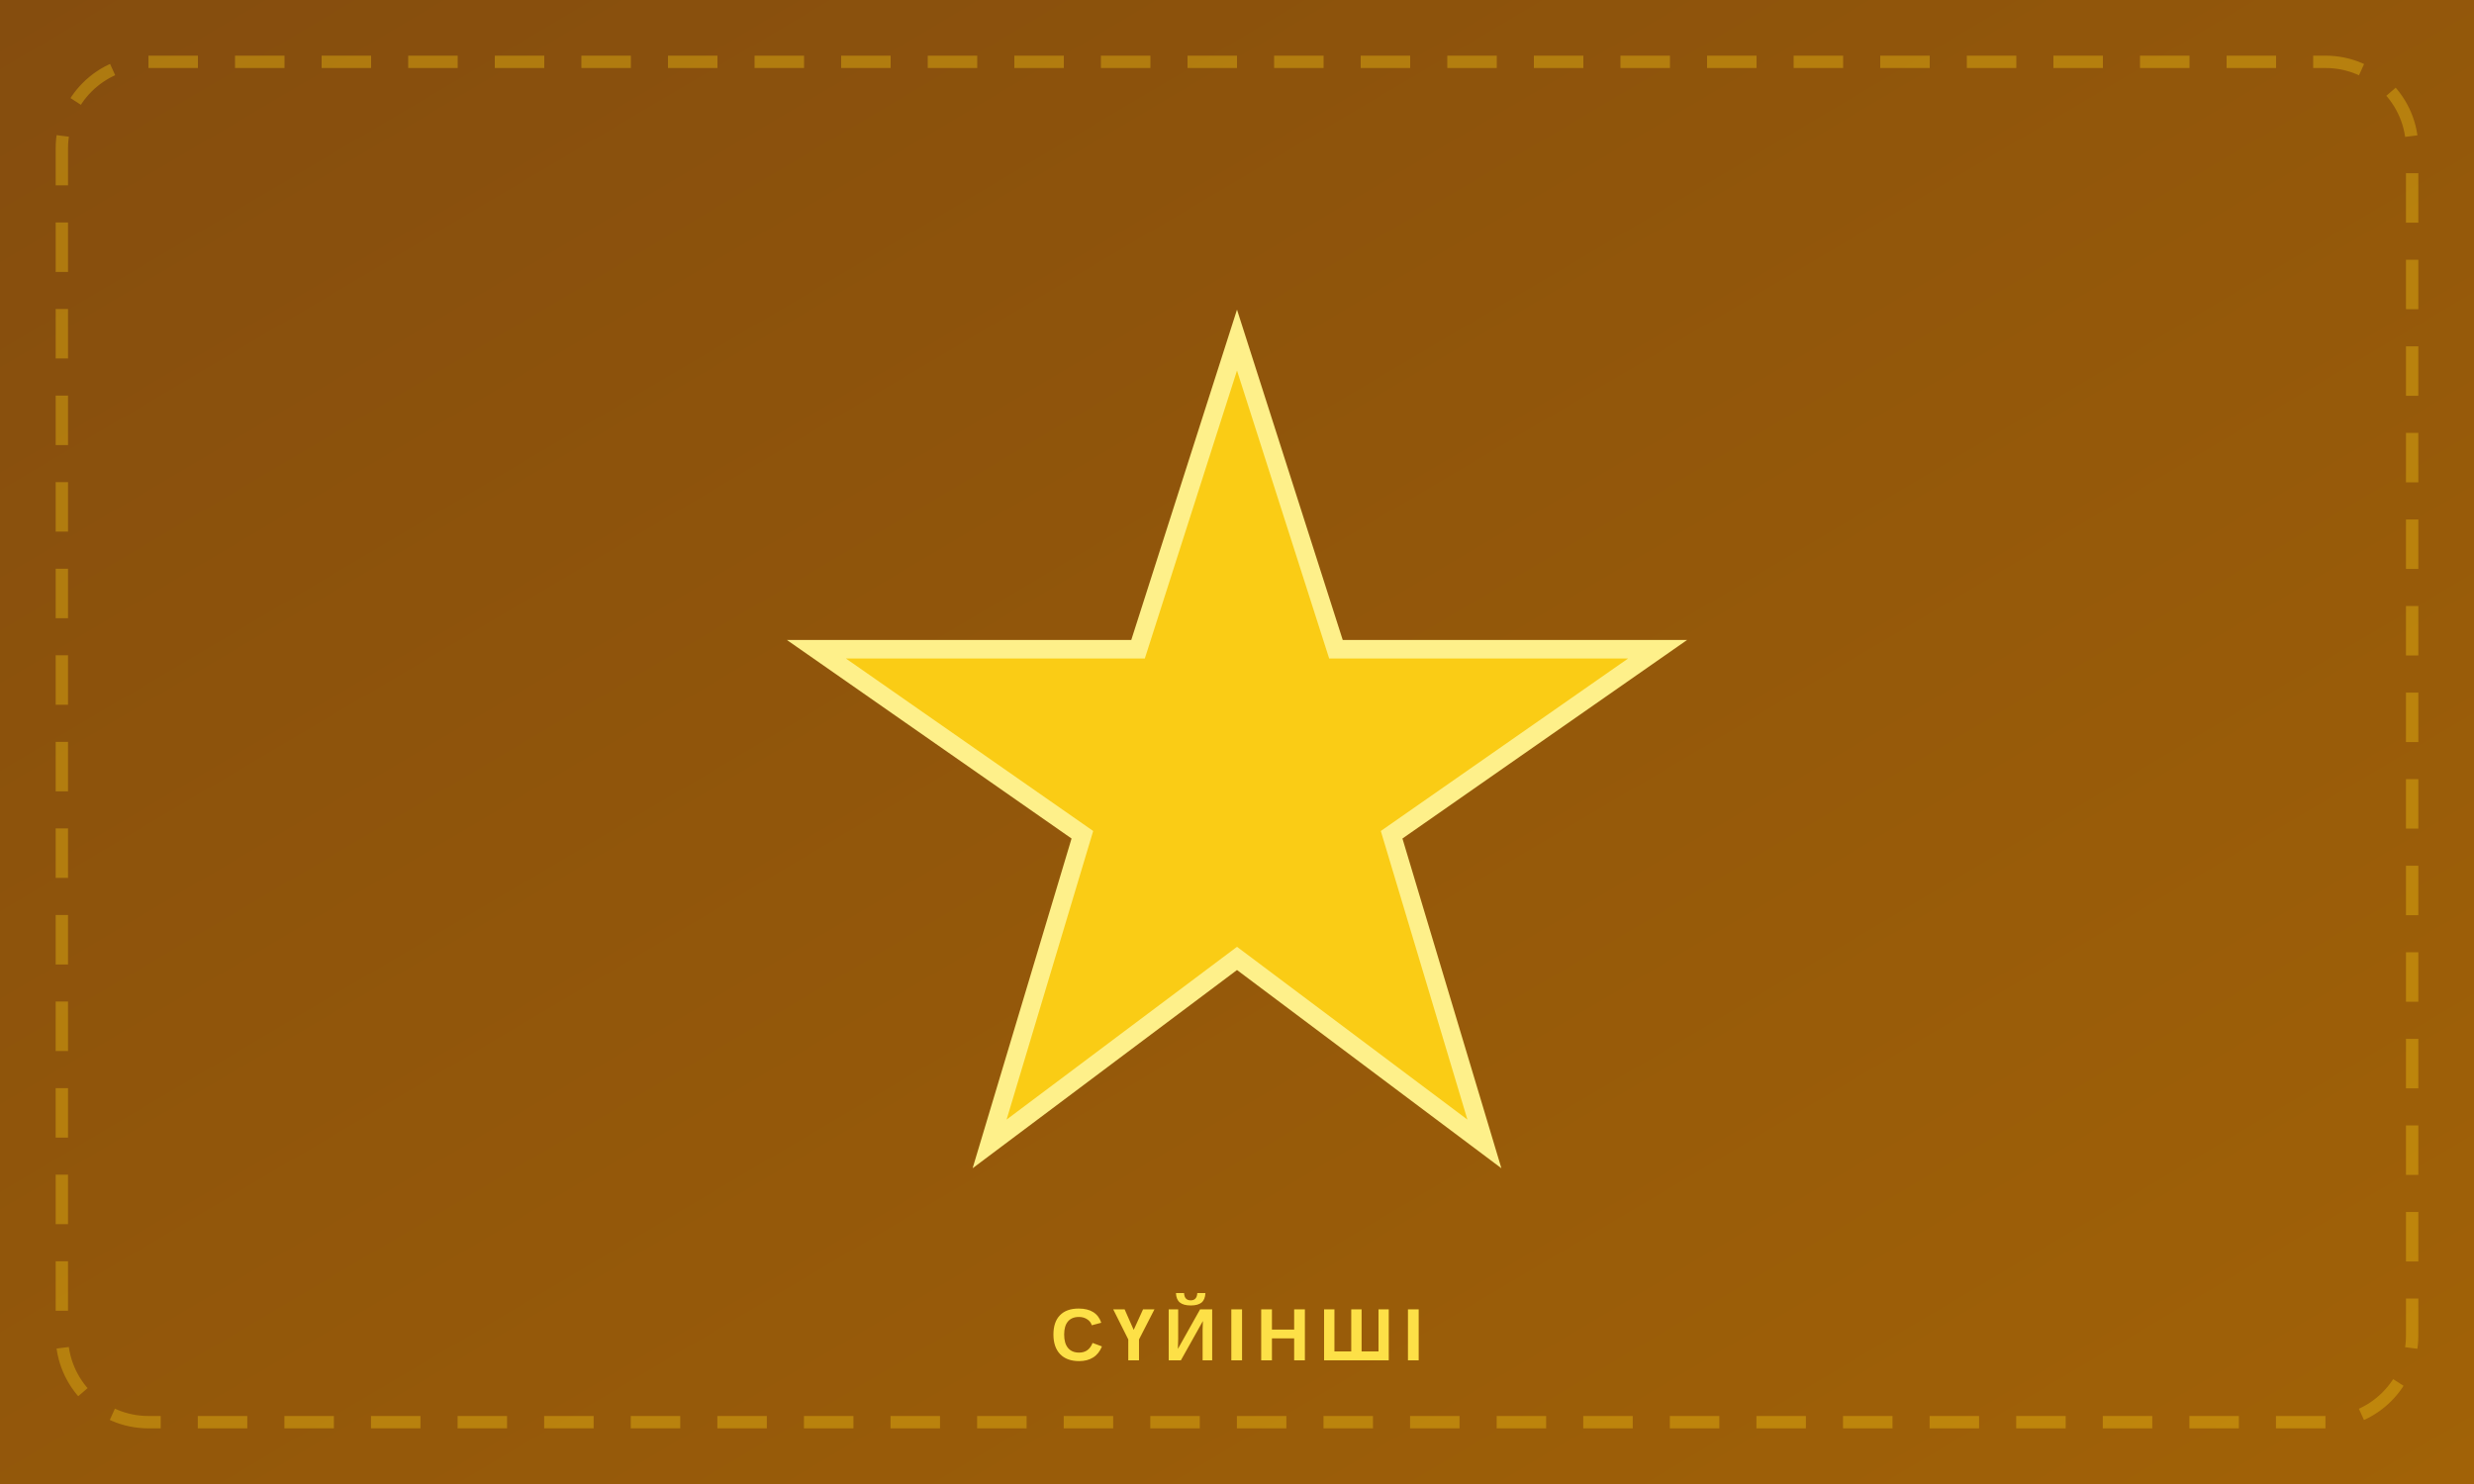
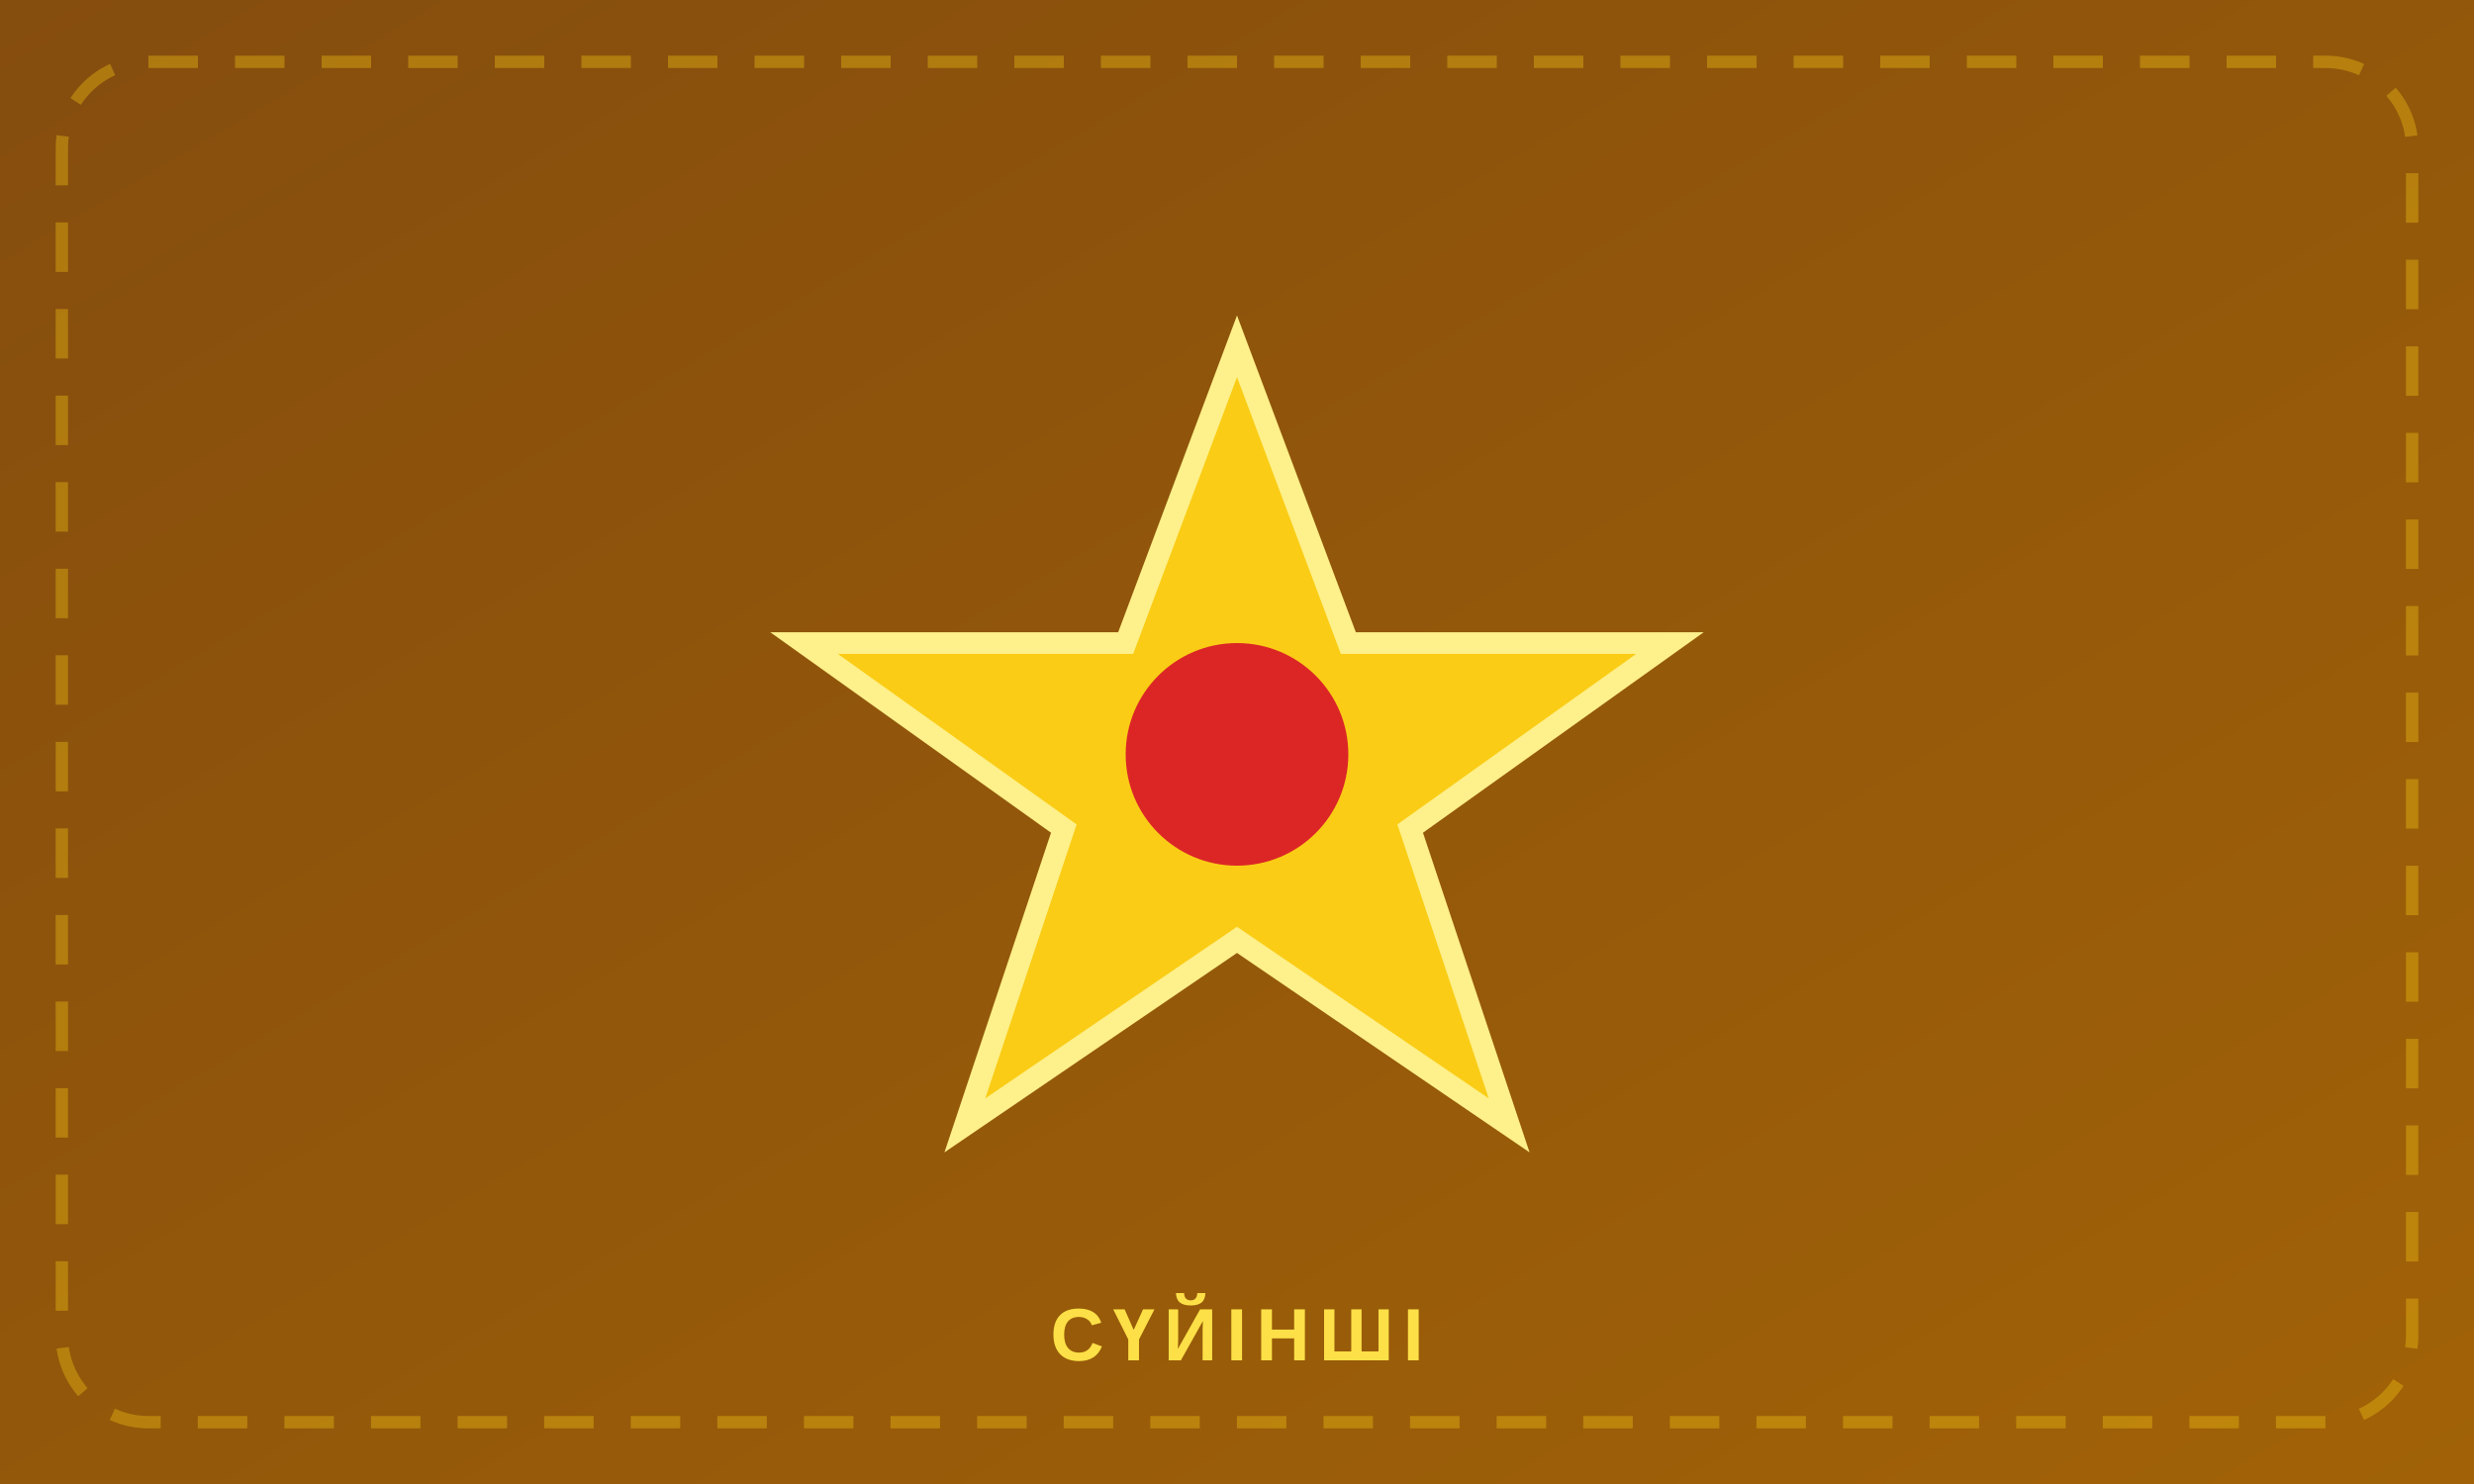
<svg xmlns="http://www.w3.org/2000/svg" viewBox="0 0 400 240" width="400" height="240">
  <defs>
    <linearGradient id="g_suinshi" x1="0" y1="0" x2="1" y2="1">
      <stop offset="0%" stop-color="#854d0e" />
      <stop offset="100%" stop-color="#a16207" />
    </linearGradient>
  </defs>
  <rect width="400" height="240" fill="url(#g_suinshi)" />
  <rect x="10" y="10" width="380" height="220" rx="14" fill="none" stroke="#facc15" stroke-opacity="0.35" stroke-width="2" stroke-dasharray="8 6" />
-   <polygon points="200,55 216,105 268,105 225,135 240,185 200,155 160,185 175,135 132,105 184,105" fill="#facc15" stroke="#fef08a" stroke-width="3" />
+   <polygon points="200,56 218,104 270,104 228,134 244,182 200,152 156,182 172,134 130,104 182,104" fill="#facc15" stroke="#fef08a" stroke-width="3.5" />
+   <circle cx="200" cy="122" r="18" fill="#dc2626" />
  <text x="200" y="220" fill="#fde047" font-family="Arial, sans-serif" font-size="12" font-weight="bold" letter-spacing="1.5" text-anchor="middle">СҮЙІНШІ</text>
</svg>
